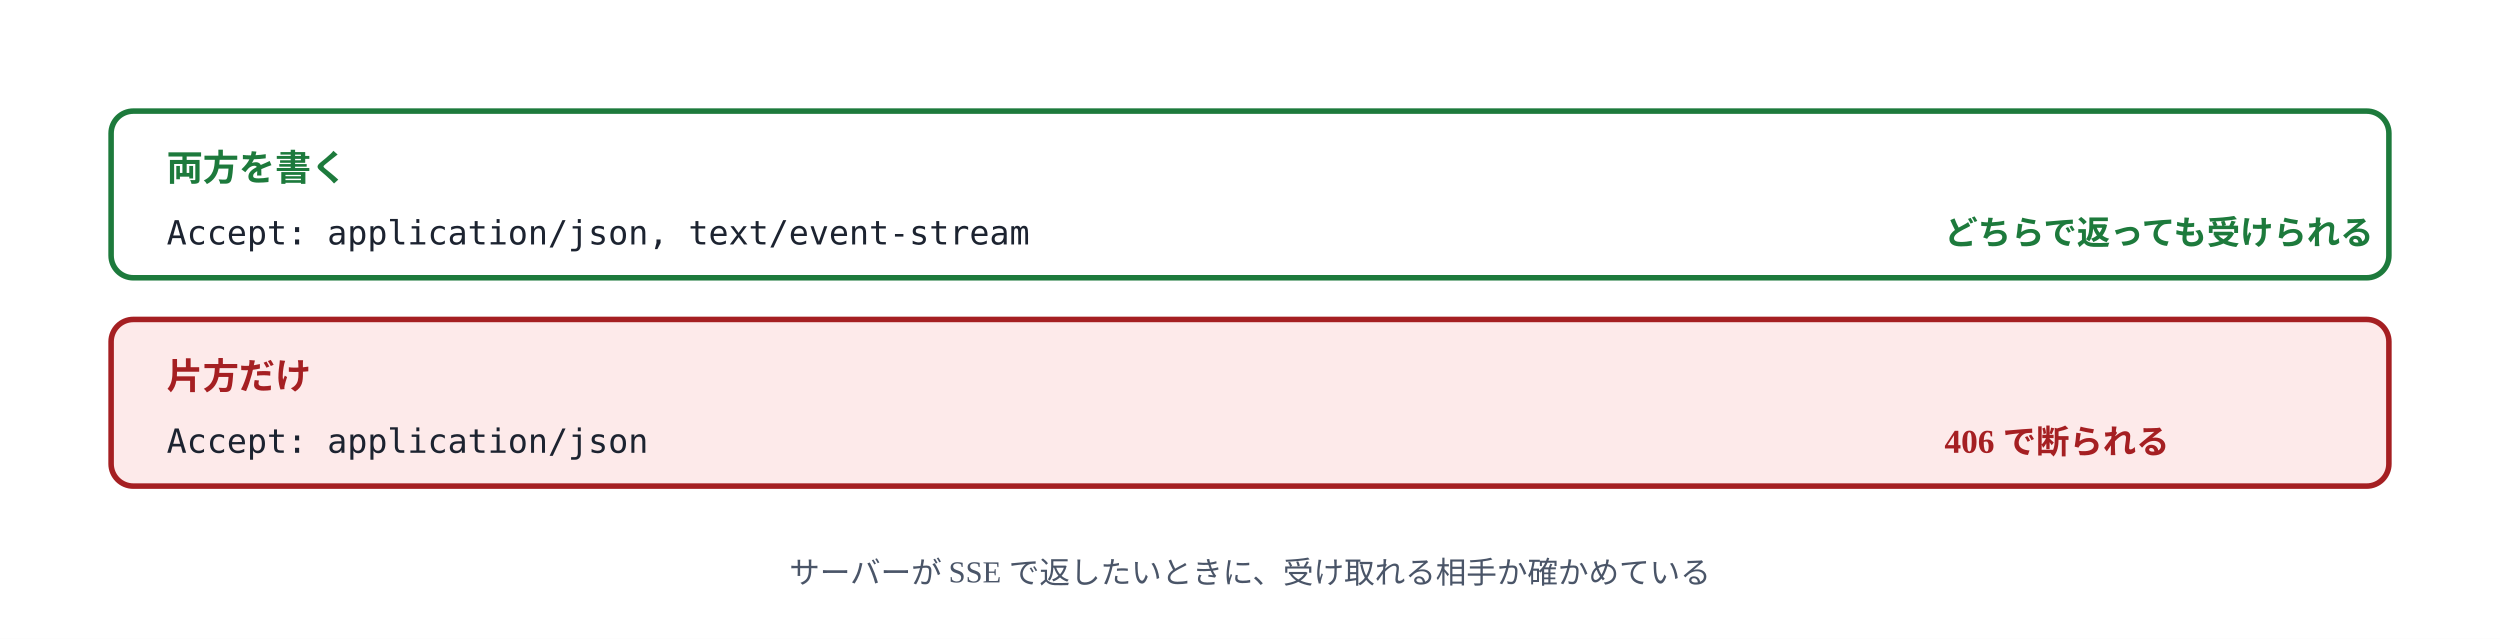
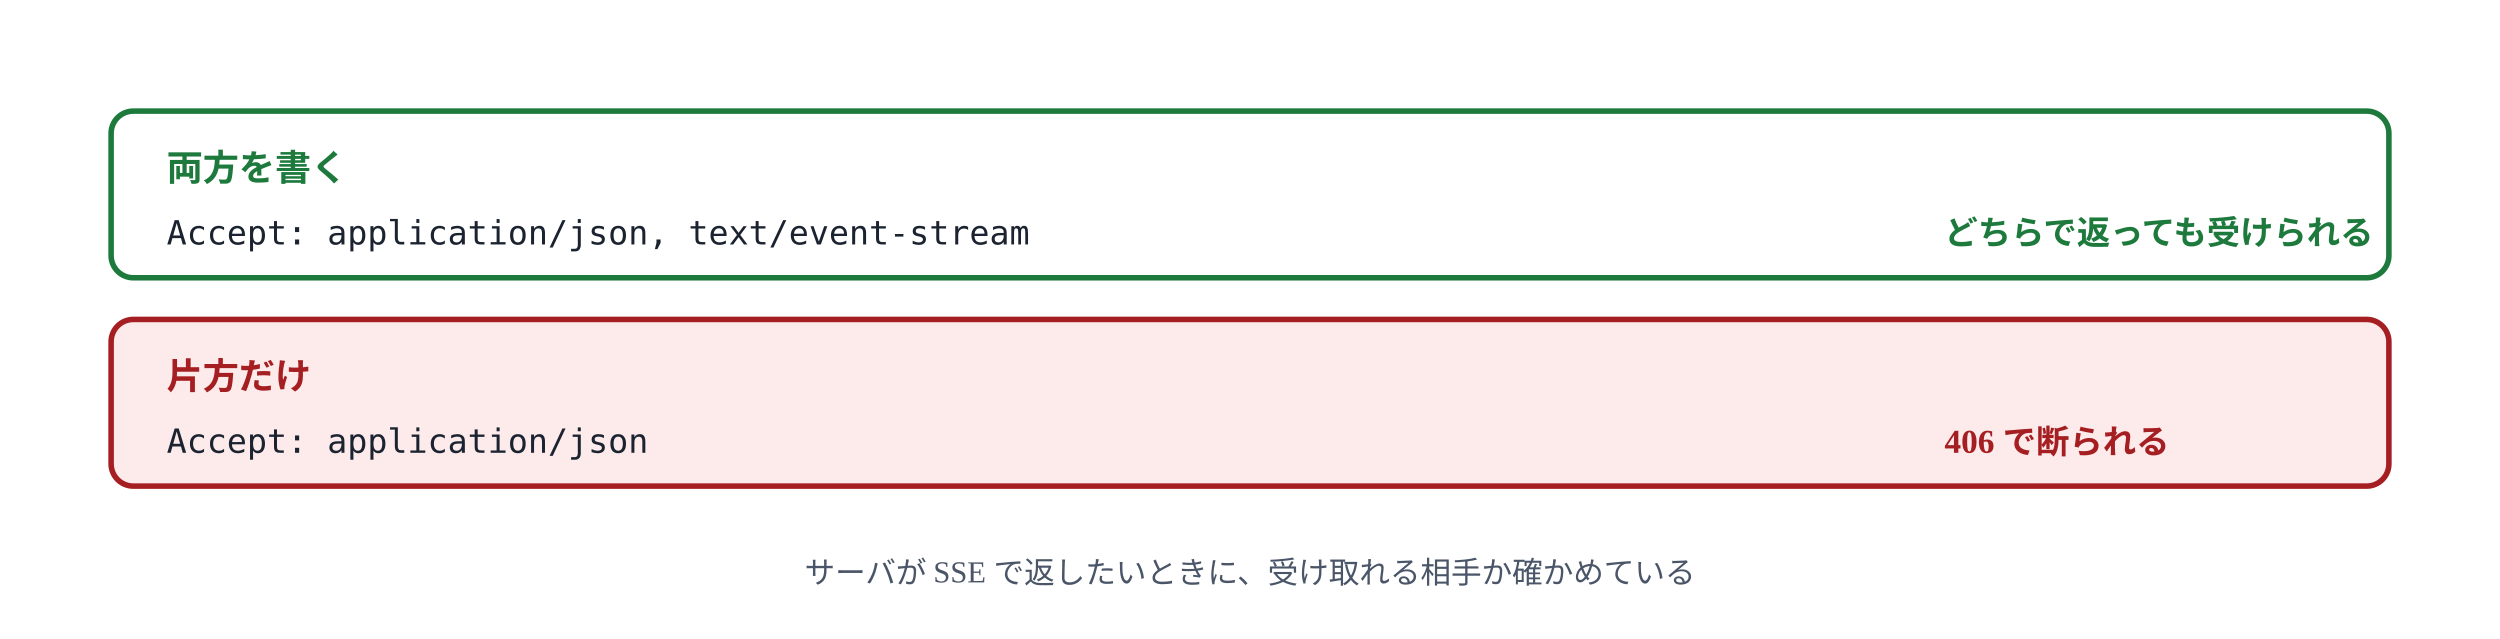
<svg xmlns="http://www.w3.org/2000/svg" viewBox="0 0 900 230" width="900" height="230" role="img" aria-label="Accept ヘッダの有無で応答が変わる">
  <defs>
    <linearGradient id="i1" x1="0" y1="1" x2="0" y2="0">
      <stop offset="0" stop-color="hsl(70,78%,25%)" />
      <stop offset="1" stop-color="hsl(70,58%,55%)" />
    </linearGradient>
  </defs>
  <rect width="100%" height="100%" fill="#ffffff" />
  <rect x="40" y="40" width="820" height="60" rx="8" fill="#ffffff" stroke="#1d7a3c" stroke-width="2" />
  <text x="60" y="65" font-size="13" font-weight="700" fill="#1d7a3c">両方を書く</text>
  <text x="60" y="88" font-size="12" fill="#1c2330" font-family="monospace">Accept: application/json, text/event-stream</text>
  <text x="700" y="88" font-size="12" font-weight="700" fill="#1d7a3c">どちらで返っても受けられる</text>
  <rect x="40" y="115" width="820" height="60" rx="8" fill="#fdeaea" stroke="#a51f22" stroke-width="2" />
  <text x="60" y="140" font-size="13" font-weight="700" fill="#a51f22">片方だけ</text>
  <text x="60" y="163" font-size="12" fill="#1c2330" font-family="monospace">Accept: application/json</text>
  <text x="700" y="163" font-size="12" font-weight="700" fill="#a51f22">406 で断られる</text>
-   <text x="450" y="210" text-anchor="middle" font-size="11" fill="#4a5568">サーバーが SSE で返したいときに、受け取れる相手か確かめている</text>
+   <text x="450" y="210" text-anchor="middle" font-size="11" fill="#4a5568">サーバが SSE で返したいときに、受け取れる相手か確かめている</text>
</svg>
